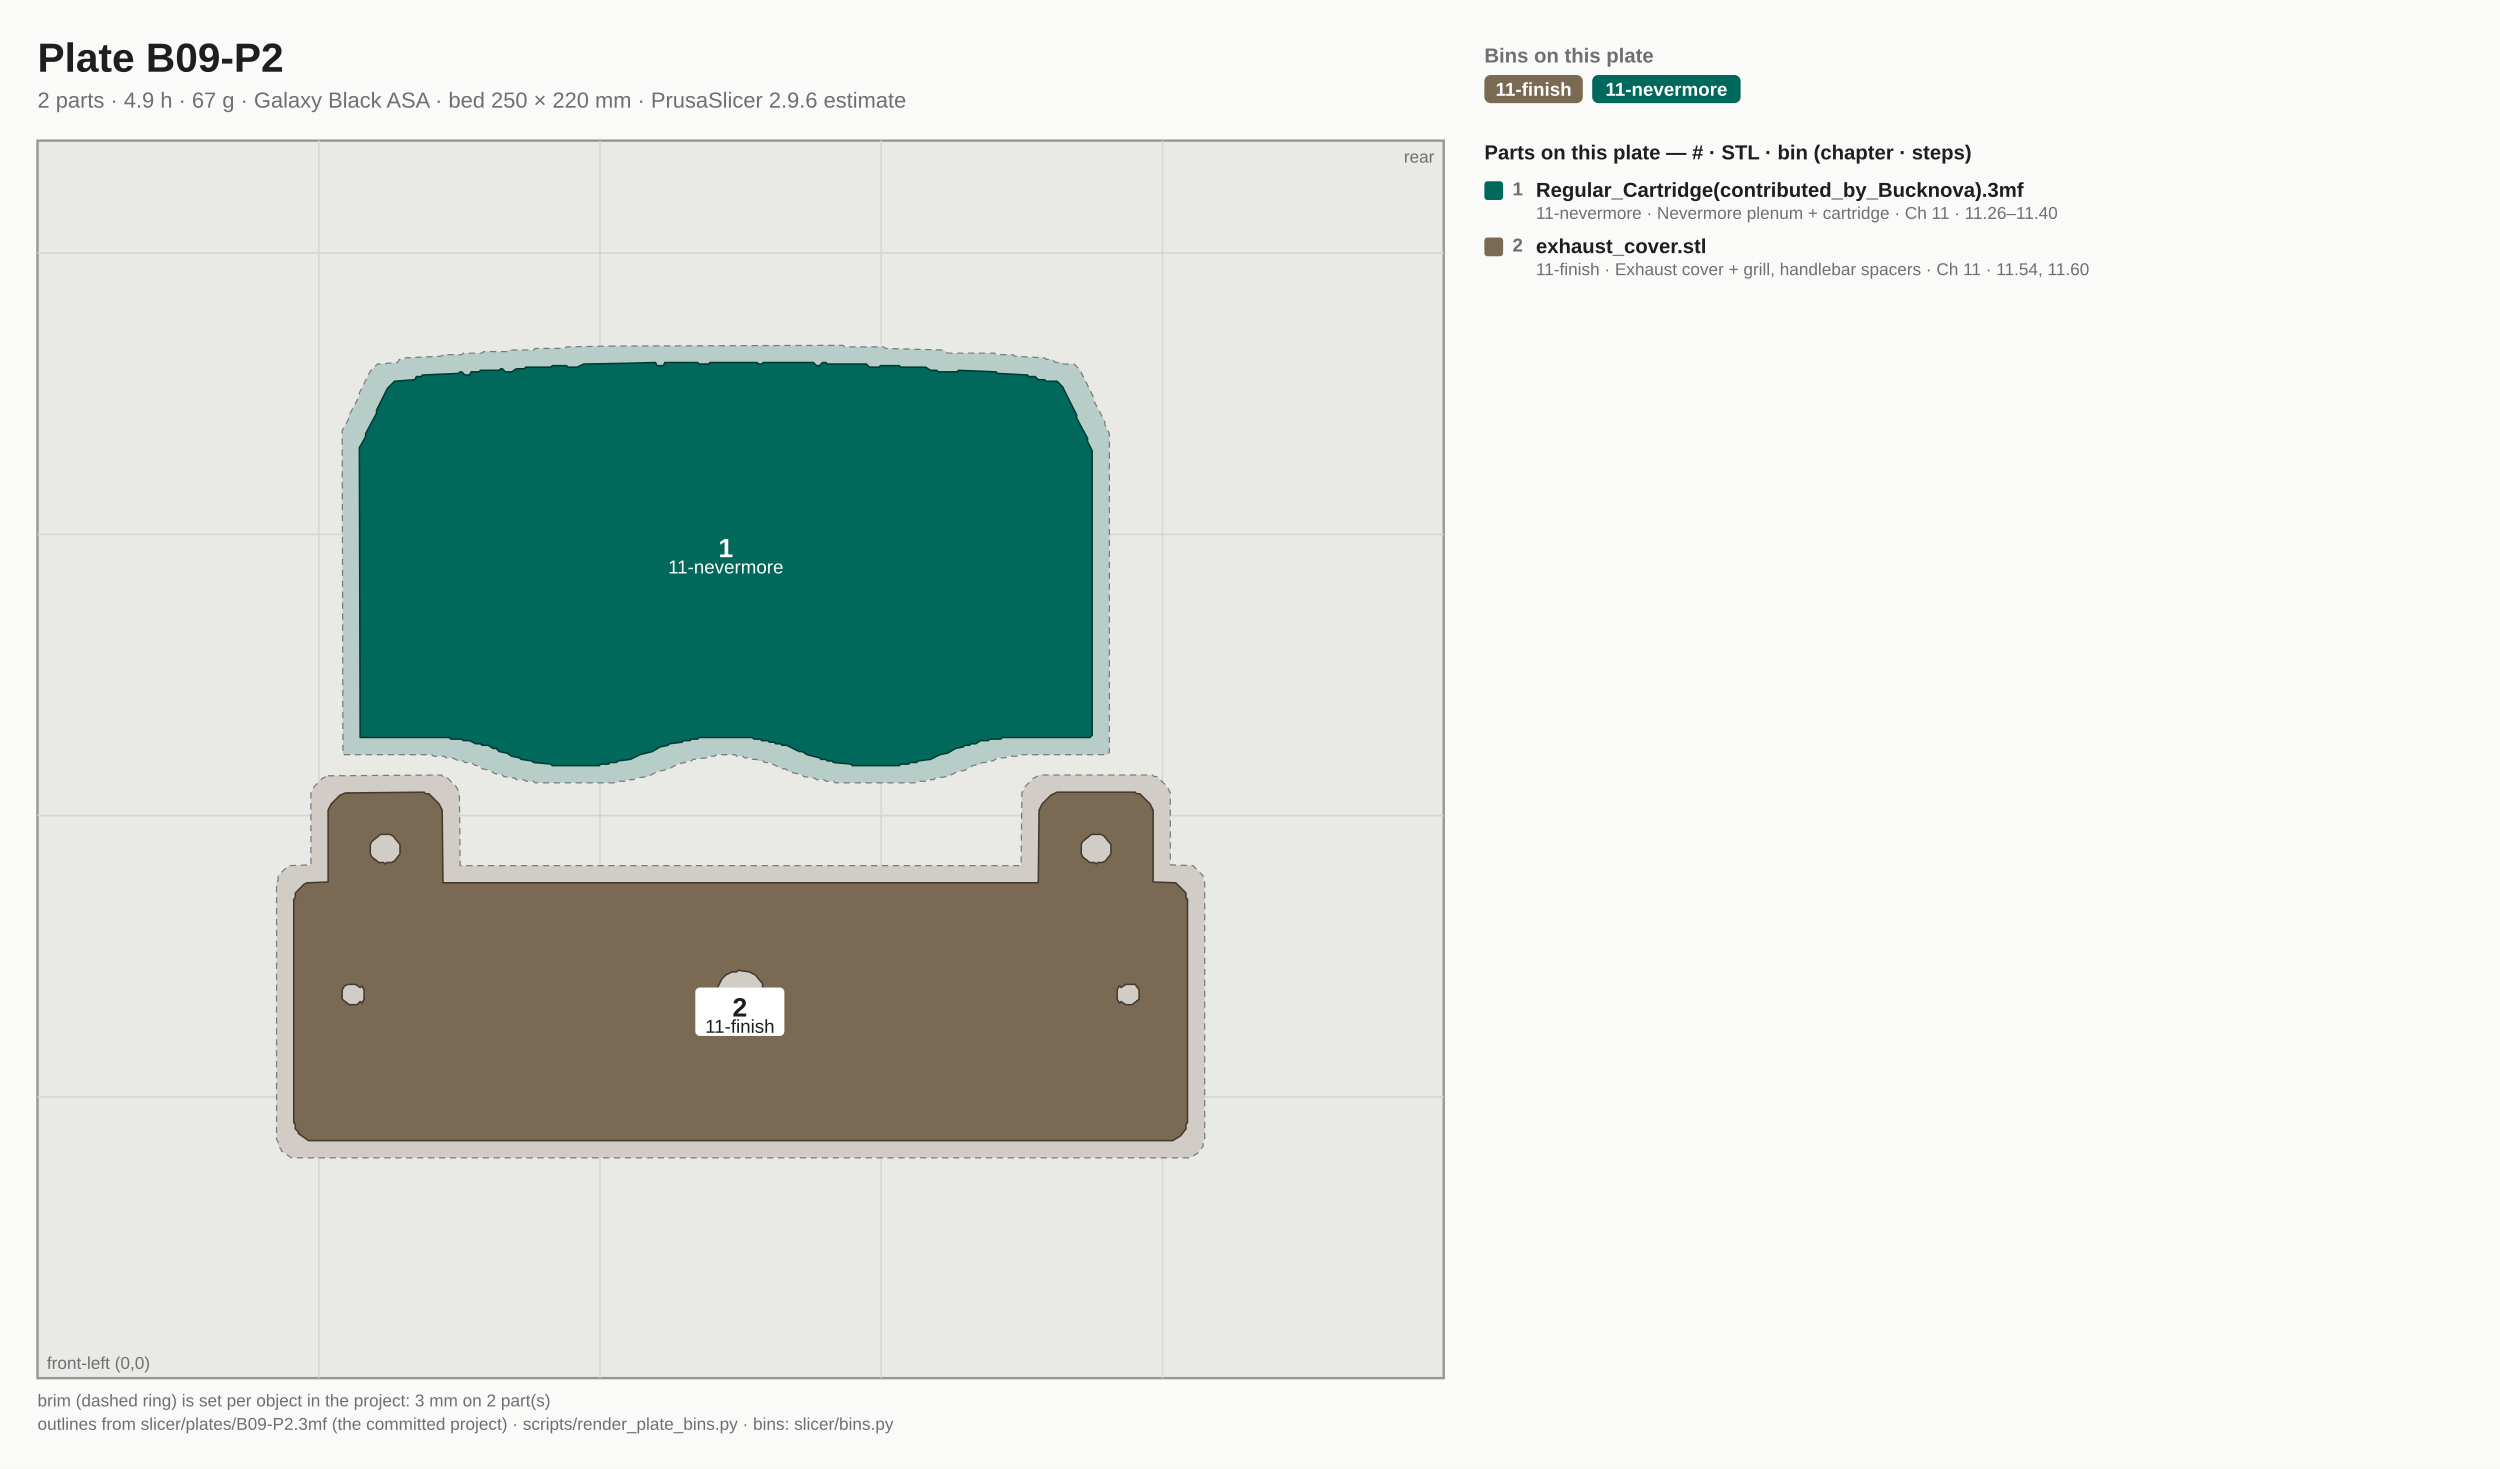
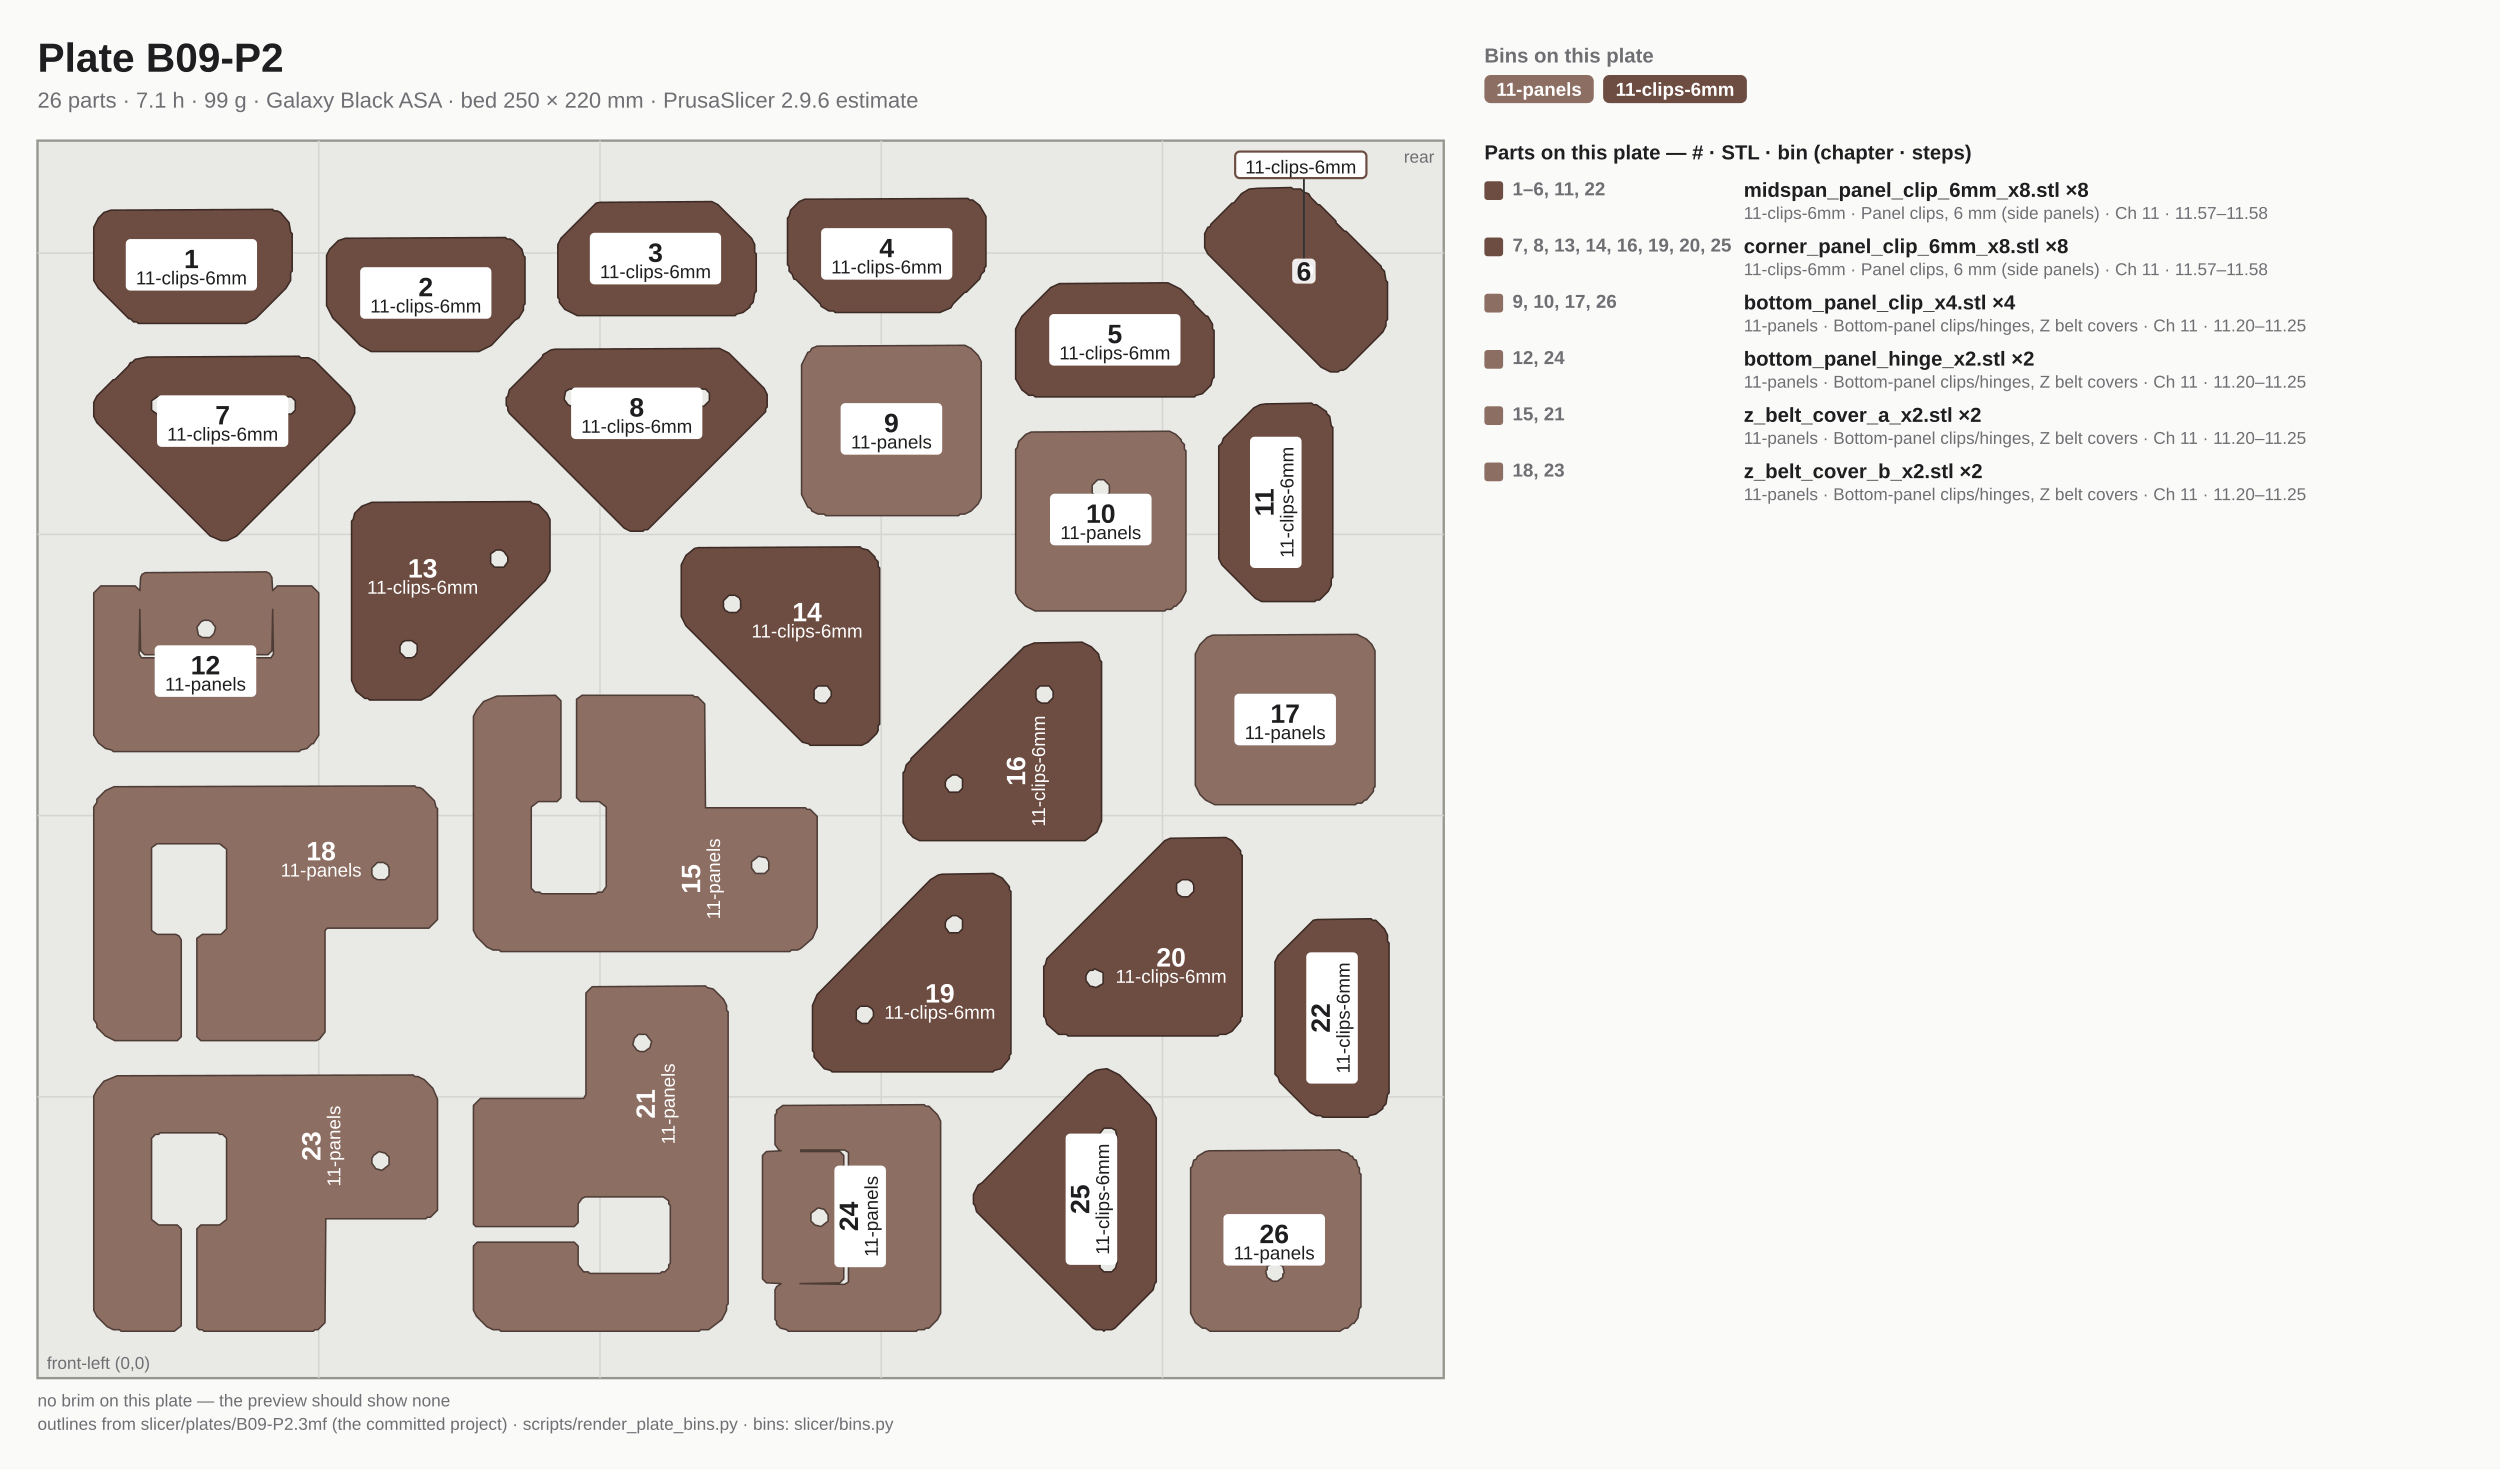
<svg xmlns="http://www.w3.org/2000/svg" width="1600" height="940" viewBox="0 0 1600 940" font-family="Arial, Helvetica, 'DejaVu Sans', sans-serif">
  <rect x="0" y="0" width="1600" height="940" fill="#fafaf9" />
  <text x="24.0" y="45.9" font-size="26" fill="#1e1e20" text-anchor="start" font-weight="bold">Plate B09-P2</text>
-   <text x="24.0" y="68.9" font-size="14" fill="#6e6e73" text-anchor="start">2 parts  ·  4.9 h  ·  67 g  ·  Galaxy Black ASA  ·  bed 250 × 220 mm  ·  PrusaSlicer 2.9.6 estimate</text>
+   <text x="24.0" y="68.9" font-size="14" fill="#6e6e73" text-anchor="start">26 parts  ·  7.1 h  ·  99 g  ·  Galaxy Black ASA  ·  bed 250 × 220 mm  ·  PrusaSlicer 2.9.6 estimate</text>
  <rect x="24.0" y="90.0" width="900.0" height="792.0" fill="#e9e9e6" stroke="#96968f" stroke-width="1.5" />
  <line x1="204.0" y1="90.0" x2="204.0" y2="882.0" stroke="#d5d5d1" stroke-width="1.0" />
  <line x1="384.0" y1="90.0" x2="384.0" y2="882.0" stroke="#d5d5d1" stroke-width="1.0" />
  <line x1="564.0" y1="90.0" x2="564.0" y2="882.0" stroke="#d5d5d1" stroke-width="1.0" />
  <line x1="744.0" y1="90.0" x2="744.0" y2="882.0" stroke="#d5d5d1" stroke-width="1.0" />
  <line x1="24.0" y1="702.0" x2="924.0" y2="702.0" stroke="#d5d5d1" stroke-width="1.0" />
  <line x1="24.0" y1="522.0" x2="924.0" y2="522.0" stroke="#d5d5d1" stroke-width="1.0" />
  <line x1="24.0" y1="342.0" x2="924.0" y2="342.0" stroke="#d5d5d1" stroke-width="1.0" />
  <line x1="24.0" y1="162.0" x2="924.0" y2="162.0" stroke="#d5d5d1" stroke-width="1.0" />
  <text x="30.0" y="876.1" font-size="11" fill="#6e6e73" text-anchor="start">front-left (0,0)</text>
  <text x="918.0" y="104.1" font-size="11" fill="#6e6e73" text-anchor="end">rear</text>
-   <path d="M390.0,221.5 539.5,221.0 540.5,222.0 565.5,222.0 566.5,223.0 603.5,224.0 606.5,226.0 636.5,226.0 637.5,227.0 648.5,227.0 649.5,228.0 668.5,229.0 669.5,230.0 673.5,230.0 675.5,232.0 679.5,232.0 680.5,233.0 687.5,233.0 691.0,236.5 700.0,254.5 700.0,256.5 707.0,269.5 707.0,271.5 710.0,277.5 710.0,481.5 708.5,483.0 652.5,483.0 651.5,484.0 644.5,484.0 643.5,485.0 638.5,485.0 635.5,487.0 632.5,487.0 631.5,488.0 628.5,488.0 627.5,489.0 622.5,490.0 617.5,493.0 612.5,494.0 606.5,497.0 598.5,498.0 597.5,499.0 593.5,499.0 592.5,500.0 587.5,500.0 586.5,501.0 534.5,501.0 533.5,500.0 528.5,500.0 527.5,499.0 522.5,499.0 521.5,498.0 514.5,497.0 513.5,496.0 505.5,494.0 502.5,492.0 500.5,492.0 492.5,488.0 489.5,488.0 488.5,487.0 485.5,487.0 484.5,486.0 481.5,486.0 480.5,485.0 476.5,485.0 475.5,484.0 471.5,484.0 470.5,483.0 458.5,483.0 457.5,484.0 453.5,484.0 452.5,485.0 443.5,486.0 442.5,487.0 439.5,487.0 438.5,488.0 433.5,489.0 428.5,492.0 420.5,494.0 414.5,497.0 406.5,498.0 405.5,499.0 401.5,499.0 400.5,500.0 395.5,500.0 394.5,501.0 342.5,501.0 341.5,500.0 336.5,500.0 335.5,499.0 330.5,499.0 329.5,498.0 322.5,497.0 321.5,496.0 316.5,495.0 313.5,493.0 308.5,492.0 306.5,490.0 304.5,490.0 301.5,488.0 297.5,488.0 296.5,487.0 293.5,487.0 289.5,485.0 285.5,485.0 284.5,484.0 277.5,484.0 276.5,483.0 219.5,483.0 219.0,275.5 223.0,268.5 223.0,266.5 230.0,253.5 230.0,251.5 237.0,237.5 241.5,233.0 254.5,232.0 255.5,230.0 258.5,230.0 259.5,229.0 282.5,228.0 283.5,227.0 295.5,227.0 296.5,226.0 308.5,226.0 309.5,225.0 324.5,225.0 325.5,224.0 341.5,224.0 342.5,223.0 361.5,223.0 362.5,222.0Z" fill-rule="evenodd" fill="#b6cdc8" stroke="#7a7a80" stroke-width="0.8" stroke-linejoin="round" stroke-dasharray="4 3" />
-   <path d="M210.0,496.5 282.5,496.0 283.5,497.0 285.5,497.0 292.0,503.5 294.0,507.5 294.5,554.0 653.5,554.0 654.0,507.5 656.0,503.5 661.5,498.0 665.5,496.0 737.5,496.0 738.5,497.0 740.5,497.0 747.0,503.5 749.0,507.5 749.0,553.5 763.5,554.0 770.0,560.5 770.0,563.5 771.0,564.5 771.0,729.5 770.0,730.5 770.0,733.5 766.5,738.0 761.5,741.0 186.5,741.0 180.0,736.5 180.0,735.5 178.0,733.5 178.0,730.5 177.0,729.5 177.0,564.5 178.0,563.5 178.0,560.5 183.5,555.0 185.5,554.0 199.0,553.5 199.0,507.5 201.0,503.5 206.5,498.0Z" fill-rule="evenodd" fill="#d1cdc6" stroke="#7a7a80" stroke-width="0.8" stroke-linejoin="round" stroke-dasharray="4 3" />
-   <path d="M401.0,232.5 419.5,232.0 420.5,234.0 424.5,234.0 425.5,232.0 446.5,232.0 447.5,233.0 453.5,233.0 454.5,232.0 484.5,232.0 485.5,233.0 487.5,233.0 488.5,232.0 520.5,232.0 522.5,234.0 524.5,234.0 526.5,232.0 528.5,232.0 529.5,233.0 554.5,233.0 556.5,235.0 562.5,235.0 563.5,234.0 575.5,234.0 576.5,235.0 592.5,235.0 595.5,237.0 599.5,237.0 600.5,238.0 612.5,238.0 613.5,237.0 637.5,238.0 638.5,239.0 657.5,240.0 658.5,241.0 662.5,241.0 664.5,243.0 668.5,243.0 669.5,244.0 676.5,244.0 680.0,247.5 689.0,265.5 689.0,267.5 696.0,280.5 696.0,282.5 699.0,288.5 699.0,470.5 697.5,472.0 641.5,472.0 640.5,473.0 633.5,473.0 632.5,474.0 627.5,474.0 624.5,476.0 621.5,476.0 620.5,477.0 617.5,477.0 616.5,478.0 611.5,479.0 606.5,482.0 601.5,483.0 595.5,486.0 587.5,487.0 586.5,488.0 582.5,488.0 581.5,489.0 576.5,489.0 575.5,490.0 545.5,490.0 544.5,489.0 533.5,488.0 532.5,487.0 529.5,487.0 528.5,486.0 525.5,486.0 524.5,485.0 516.5,483.0 513.5,481.0 511.5,481.0 503.5,477.0 500.5,477.0 499.5,476.0 496.5,476.0 495.5,475.0 492.5,475.0 491.5,474.0 487.5,474.0 486.5,473.0 482.5,473.0 481.5,472.0 447.5,472.0 446.5,473.0 442.5,473.0 441.5,474.0 437.5,474.0 436.5,475.0 428.5,476.0 427.5,477.0 422.5,478.0 417.5,481.0 409.5,483.0 403.5,486.0 395.5,487.0 394.5,488.0 390.5,488.0 389.5,489.0 384.5,489.0 383.5,490.0 353.5,490.0 352.5,489.0 341.5,488.0 340.5,487.0 333.5,486.0 332.5,485.0 327.5,484.0 324.5,482.0 319.5,481.0 317.5,479.0 315.5,479.0 312.5,477.0 308.5,477.0 307.5,476.0 304.5,476.0 300.5,474.0 296.5,474.0 295.5,473.0 288.5,473.0 287.5,472.0 230.5,472.0 230.0,286.5 234.0,279.5 234.0,277.5 241.0,264.5 241.0,262.5 248.0,248.5 252.5,244.0 265.5,243.0 266.5,241.0 269.5,241.0 270.5,240.0 293.5,239.0 294.5,238.0 295.5,238.0 297.5,240.0 300.5,240.0 301.5,238.0 306.5,238.0 307.5,237.0 319.5,237.0 320.5,236.0 321.5,236.0 323.5,238.0 327.5,238.0 330.5,236.0 335.5,236.0 336.5,235.0 352.5,235.0 353.5,234.0 362.5,234.0 363.5,235.0 369.5,235.0 373.5,233.0Z" fill-rule="evenodd" fill="#00695c" stroke="#003a33" stroke-width="1.0" stroke-linejoin="round" />
-   <path d="M221.0,507.5 271.5,507.0 272.5,508.0 274.5,508.0 281.0,514.5 283.0,518.5 283.5,565.0 664.5,565.0 665.0,518.5 667.0,514.5 672.5,509.0 676.5,507.0 726.5,507.0 727.5,508.0 729.5,508.0 736.0,514.5 738.0,518.5 738.0,564.5 752.5,565.0 759.0,571.5 759.0,574.5 760.0,575.5 760.0,718.5 759.0,719.5 759.0,722.5 755.5,727.0 750.5,730.0 197.5,730.0 191.0,725.5 191.0,724.5 189.0,722.5 189.0,719.5 188.0,718.5 188.0,575.5 189.0,574.5 189.0,571.5 194.5,566.0 196.5,565.0 210.0,564.5 210.0,518.5 212.0,514.5 217.5,509.0Z M243.5,534.0 238.0,538.5 237.0,540.5 237.0,546.5 238.0,548.5 242.5,552.0 245.5,552.0 246.5,553.0 247.5,552.0 250.5,552.0 252.5,551.0 256.0,546.5 256.0,540.5 251.5,535.0 249.5,534.0Z M698.5,534.0 693.0,538.5 692.0,540.5 692.0,546.5 693.0,548.5 697.5,552.0 700.5,552.0 701.5,553.0 702.5,552.0 705.5,552.0 707.5,551.0 711.0,546.5 711.0,540.5 706.5,535.0 704.5,534.0Z M472.5,621.0 471.5,622.0 468.5,622.0 464.5,624.0 462.0,626.5 459.0,632.5 459.0,639.5 460.0,640.5 461.0,644.5 465.5,649.0 469.5,650.0 470.5,651.0 477.5,651.0 478.5,650.0 482.5,649.0 487.0,644.5 488.0,640.5 489.0,639.5 489.0,632.5 488.0,631.5 488.0,629.5 483.5,624.0 479.5,622.0Z M222.5,630.0 220.5,631.0 219.0,633.5 219.0,639.5 223.5,643.0 228.5,643.0 230.5,641.0 231.5,642.0 233.0,639.5 233.0,633.5 232.0,631.5 231.5,631.0 230.5,632.0 227.5,630.0Z M720.5,630.0 717.5,632.0 716.5,631.0 716.0,631.5 715.0,633.5 715.0,639.5 716.5,642.0 717.5,641.0 720.5,643.0 724.5,643.0 729.0,639.5 729.0,633.5 726.5,630.0Z" fill-rule="evenodd" fill="#7a6a53" stroke="#433a2e" stroke-width="1.0" stroke-linejoin="round" />
-   <text x="464.5" y="356.6" font-size="17" fill="#ffffff" text-anchor="middle" font-weight="bold">1</text>
-   <text x="464.5" y="367.0" font-size="12" fill="#ffffff" text-anchor="middle">11-nevermore</text>
-   <rect x="445.0" y="632.0" width="57.0" height="31.0" rx="3.0" fill="#ffffff" />
-   <text x="473.5" y="650.6" font-size="17" fill="#1e1e20" text-anchor="middle" font-weight="bold">2</text>
-   <text x="473.5" y="661.0" font-size="12" fill="#1e1e20" text-anchor="middle">11-finish</text>
+   <path d="M318.0,445.5 355.5,445.0 359.0,448.5 359.0,510.5 356.5,513.0 344.5,513.0 340.0,516.5 340.0,568.5 342.5,571.0 345.5,571.0 346.5,572.0 381.5,572.0 382.5,571.0 385.5,571.0 388.0,567.5 388.0,516.5 383.5,513.0 371.5,513.0 369.0,510.5 369.0,447.5 372.5,445.0 443.5,445.0 444.5,446.0 446.5,446.0 451.0,450.5 451.5,517.0 515.5,517.0 516.5,518.0 518.5,518.0 523.0,522.5 523.0,593.5 520.0,600.5 512.5,607.0 510.5,608.0 506.5,608.0 505.5,609.0 320.5,609.0 319.5,608.0 315.5,608.0 311.5,606.0 305.0,599.5 303.0,595.5 303.0,458.5 305.0,454.5 309.5,449.0Z M485.5,548.0 481.0,551.5 481.0,555.5 483.5,559.0 489.5,559.0 492.0,556.5 492.0,551.5 490.5,549.0Z" fill-rule="evenodd" fill="#8d6e63" stroke="#4e3d36" stroke-width="1.0" stroke-linejoin="round" />
+   <path d="M379.0,631.5 451.5,631.0 452.5,632.0 456.5,633.0 463.0,639.5 465.0,643.5 465.0,646.5 466.0,647.5 466.0,834.5 465.0,835.5 465.0,838.5 462.0,844.5 453.5,851.0 448.5,851.0 447.5,852.0 320.5,852.0 319.5,851.0 315.5,851.0 311.5,849.0 305.0,842.5 303.0,838.5 303.0,797.5 305.5,795.0 367.5,795.0 370.0,797.5 370.0,809.5 373.5,814.0 376.5,814.0 377.5,815.0 422.5,815.0 423.5,814.0 425.5,814.0 428.0,811.5 428.0,809.5 429.0,808.5 429.0,771.5 428.0,770.5 428.0,768.5 424.5,766.0 374.5,766.0 372.5,767.0 370.0,770.5 370.0,782.5 367.5,785.0 304.5,785.0 303.0,783.5 303.0,707.5 307.5,703.0 373.5,703.0 375.0,700.5 375.0,635.5Z M408.5,662.0 406.0,664.5 405.0,668.5 407.5,672.0 409.5,673.0 412.5,673.0 416.0,670.5 417.0,666.5 413.5,662.0Z" fill-rule="evenodd" fill="#8d6e63" stroke="#4e3d36" stroke-width="1.0" stroke-linejoin="round" />
+   <path d="M73.0,503.5 265.5,503.0 266.5,504.0 268.5,504.0 270.5,505.0 278.0,512.5 279.0,516.5 280.0,517.5 280.0,588.5 274.5,594.0 209.5,594.0 208.0,595.5 208.0,660.5 204.5,665.0 202.5,666.0 128.5,666.0 126.0,663.5 126.0,600.5 129.5,598.0 141.5,598.0 145.0,594.5 145.0,543.5 140.5,540.0 100.5,540.0 97.0,542.5 97.0,595.5 100.5,598.0 112.5,598.0 114.5,599.0 116.0,601.5 116.0,663.5 113.5,666.0 73.5,666.0 67.5,663.0 62.0,657.5 62.0,655.5 60.0,652.5 60.0,516.5 62.0,513.5 62.0,511.5 67.5,506.0Z M241.5,552.0 238.0,555.5 238.0,559.5 239.0,561.5 241.5,563.0 246.5,563.0 249.0,560.5 249.0,555.5 248.0,553.5 245.5,552.0Z" fill-rule="evenodd" fill="#8d6e63" stroke="#4e3d36" stroke-width="1.0" stroke-linejoin="round" />
+   <path d="M75.0,688.5 264.5,688.0 265.5,689.0 267.5,689.0 271.5,691.0 277.0,696.5 280.0,703.5 280.0,774.5 275.5,779.0 273.5,779.0 272.5,780.0 208.5,780.0 208.0,846.5 203.5,851.0 201.5,851.0 200.5,852.0 130.5,852.0 129.5,851.0 127.5,851.0 126.0,849.5 126.0,786.5 128.5,784.0 140.5,784.0 145.0,780.5 145.0,728.5 142.5,726.0 140.5,726.0 139.5,725.0 102.5,725.0 101.5,726.0 99.5,726.0 97.0,728.5 97.0,780.5 101.5,784.0 113.5,784.0 116.0,786.5 116.0,848.5 111.5,852.0 77.5,852.0 76.5,851.0 72.5,851.0 68.5,849.0 62.0,842.5 60.0,838.5 60.0,701.5 62.0,697.5 66.5,692.0Z M242.5,737.0 239.0,739.5 238.0,741.5 238.0,744.5 240.5,748.0 244.5,749.0 249.0,745.5 249.0,740.5 246.5,738.0Z" fill-rule="evenodd" fill="#8d6e63" stroke="#4e3d36" stroke-width="1.0" stroke-linejoin="round" />
+   <path d="M501.0,707.5 591.5,707.0 592.5,708.0 594.5,708.0 600.0,713.5 602.0,717.5 602.0,840.5 600.0,844.5 594.5,850.0 592.5,850.0 591.5,851.0 587.5,851.0 586.5,852.0 504.5,852.0 503.5,851.0 499.5,850.0 497.0,847.5 497.0,845.5 496.0,844.5 496.0,825.5 497.0,823.5 500.0,821.5 490.5,821.0 488.0,818.5 488.0,739.5 490.5,737.0 500.0,736.5 498.5,736.0 496.0,732.5 496.0,713.5 497.0,712.5 497.0,710.5Z M512.5,736.0 512.5,737.0 537.5,737.0 540.0,739.5 540.0,818.5 537.5,821.0 512.0,821.5 540.5,822.0 543.0,820.5 543.0,737.5 540.5,736.0Z M523.5,773.0 519.0,776.5 519.0,781.5 521.5,784.0 525.5,785.0 530.0,781.5 530.0,777.5 527.5,774.0Z" fill-rule="evenodd" fill="#8d6e63" stroke="#4e3d36" stroke-width="1.0" stroke-linejoin="round" />
+   <path d="M93.0,366.5 170.5,366.0 172.5,367.0 174.0,369.5 174.5,378.0 177.5,375.0 199.5,375.0 204.0,379.5 204.0,470.5 200.5,476.0 199.5,476.0 196.5,479.0 192.5,480.0 191.5,481.0 72.5,481.0 71.5,480.0 67.5,479.0 63.0,475.5 60.0,470.5 60.0,379.5 64.5,375.0 86.5,375.0 89.5,378.0 90.0,369.5 91.0,367.5Z M89.5,390.0 89.0,418.5 90.5,421.0 173.5,421.0 175.0,418.5 174.5,390.0 174.0,416.5 171.5,419.0 92.5,419.0 90.0,416.5Z M130.5,397.0 128.5,398.0 126.0,401.5 127.0,406.5 129.5,408.0 134.5,408.0 137.0,405.5 138.0,401.5 135.5,398.0 133.5,397.0Z" fill-rule="evenodd" fill="#8d6e63" stroke="#4e3d36" stroke-width="1.0" stroke-linejoin="round" />
+   <path d="M774.0,736.5 857.5,736.0 858.5,737.0 862.5,738.0 864.5,740.0 865.5,740.0 866.5,742.0 868.0,742.5 869.0,746.5 870.0,747.5 870.0,750.5 871.0,751.5 871.0,836.5 870.0,837.5 869.0,843.5 866.5,847.0 865.5,847.0 862.5,850.0 860.5,850.0 857.5,852.0 774.5,852.0 771.5,850.0 769.5,850.0 765.0,846.5 762.0,840.5 762.0,747.5 763.0,746.5 764.0,742.5 765.5,742.0 766.5,740.0 771.5,737.0Z M813.5,809.0 811.0,810.5 811.0,812.5 810.0,813.5 811.0,817.5 814.5,820.0 817.5,820.0 821.0,817.5 821.0,815.5 822.0,814.5 821.0,810.5 818.5,809.0Z" fill-rule="evenodd" fill="#8d6e63" stroke="#4e3d36" stroke-width="1.0" stroke-linejoin="round" />
+   <path d="M523.0,221.5 617.5,221.0 621.5,223.0 626.0,227.5 628.0,231.5 628.0,318.5 626.0,322.5 621.5,327.0 617.5,329.0 614.5,329.0 613.5,330.0 528.5,330.0 527.5,329.0 523.5,329.0 519.5,327.0 519.0,325.5 517.0,324.5 513.0,316.5 513.0,233.5 517.0,225.5 518.5,225.0 519.5,223.0Z M590.5,269.0 589.5,270.0 587.5,270.0 586.0,271.5 585.0,273.5 585.0,276.5 587.5,280.0 589.5,281.0 592.5,281.0 596.0,278.5 597.0,276.5 597.0,273.5 594.5,270.0Z" fill-rule="evenodd" fill="#8d6e63" stroke="#4e3d36" stroke-width="1.0" stroke-linejoin="round" />
+   <path d="M660.0,276.5 748.5,276.0 752.5,278.0 756.0,281.5 756.0,282.5 758.0,284.5 758.0,287.5 759.0,288.5 759.0,378.5 756.0,384.5 752.5,388.0 751.5,388.0 749.5,390.0 746.5,390.0 745.5,391.0 662.5,391.0 656.5,388.0 652.0,383.5 650.0,379.5 650.0,287.5 651.0,286.5 652.0,282.5 656.5,278.0Z M702.5,307.0 699.0,310.5 699.0,315.5 701.5,318.0 707.5,318.0 710.0,315.5 710.0,310.5 706.5,307.0Z" fill-rule="evenodd" fill="#8d6e63" stroke="#4e3d36" stroke-width="1.0" stroke-linejoin="round" />
+   <path d="M776.0,406.5 868.5,406.0 874.5,409.0 878.0,412.5 880.0,416.5 880.0,503.5 879.0,504.5 879.0,506.5 874.5,512.0 873.5,512.0 871.5,514.0 868.5,514.0 867.5,515.0 777.5,515.0 771.5,512.0 768.0,508.5 765.0,502.5 765.0,418.5 768.0,412.5 772.5,408.0Z M840.5,455.0 838.0,457.5 837.0,461.5 840.5,466.0 845.5,466.0 848.0,463.5 849.0,459.5 845.5,455.0Z" fill-rule="evenodd" fill="#8d6e63" stroke="#4e3d36" stroke-width="1.0" stroke-linejoin="round" />
+   <path d="M447.0,350.5 550.5,350.0 551.5,351.0 555.5,352.0 560.0,356.5 560.0,357.5 562.0,359.5 562.0,362.5 563.0,363.5 563.0,463.5 562.0,464.5 562.0,467.5 561.0,469.5 555.5,475.0 551.5,477.0 518.5,477.0 517.5,476.0 513.5,475.0 439.0,400.5 436.0,394.5 436.0,361.5 439.0,355.5 444.5,351.0Z M466.5,381.0 463.0,384.5 463.0,388.5 464.0,390.5 466.5,392.0 471.5,392.0 474.0,389.5 474.0,384.5 473.0,382.5 470.5,381.0Z M523.5,439.0 521.0,441.5 521.0,447.5 524.5,450.0 528.5,450.0 532.0,445.5 532.0,442.5 529.5,439.0Z" fill-rule="evenodd" fill="#6d4c41" stroke="#3c2a24" stroke-width="1.0" stroke-linejoin="round" />
+   <path d="M603.0,559.5 635.5,559.0 641.5,562.0 646.0,567.5 646.0,569.5 647.0,570.5 647.0,674.5 646.0,675.5 646.0,677.5 640.5,684.0 636.5,685.0 635.5,686.0 532.5,686.0 531.5,685.0 527.5,684.0 521.0,676.5 521.0,673.5 520.0,672.5 520.0,643.5 523.0,636.5 595.5,563.0 600.5,560.0Z M609.5,586.0 606.0,588.5 605.0,590.5 605.0,593.5 607.5,597.0 613.5,597.0 616.0,594.5 616.0,588.5 612.5,586.0Z M550.5,644.0 548.0,646.5 548.0,652.5 551.5,655.0 555.5,655.0 559.0,650.5 559.0,647.5 558.0,645.5 555.5,644.0Z" fill-rule="evenodd" fill="#6d4c41" stroke="#3c2a24" stroke-width="1.0" stroke-linejoin="round" />
+   <path d="M662.0,411.5 692.5,411.0 698.5,414.0 703.0,418.5 704.0,422.5 705.0,423.5 705.0,525.5 702.0,532.5 694.5,538.0 588.5,538.0 584.5,536.0 581.0,532.5 578.0,526.5 578.0,494.5 579.0,493.5 580.0,489.5 583.0,486.5 583.0,485.5 655.5,414.0Z M665.5,439.0 663.0,441.5 663.0,446.5 664.0,448.5 666.5,450.0 670.5,450.0 674.0,446.5 674.0,442.5 671.5,439.0Z M609.5,496.0 606.0,498.5 605.0,500.5 605.0,503.5 607.5,507.0 613.5,507.0 616.0,504.5 616.0,498.5 612.5,496.0Z" fill-rule="evenodd" fill="#6d4c41" stroke="#3c2a24" stroke-width="1.0" stroke-linejoin="round" />
+   <path d="M238.0,321.5 339.5,321.0 340.5,322.0 344.5,323.0 350.0,328.5 352.0,332.5 352.0,365.5 349.0,371.5 275.5,445.0 269.5,448.0 236.5,448.0 235.5,447.0 233.5,447.0 228.0,442.5 225.0,435.5 225.0,333.5 226.0,332.5 227.0,328.5 231.5,324.0Z M317.5,352.0 314.0,354.5 314.0,360.5 316.5,363.0 322.5,363.0 325.0,359.5 325.0,356.5 322.5,353.0 320.5,352.0Z M259.5,410.0 257.5,411.0 256.0,413.5 256.0,417.5 259.5,421.0 263.5,421.0 265.5,420.0 267.0,417.5 267.0,412.5 263.5,410.0Z" fill-rule="evenodd" fill="#6d4c41" stroke="#3c2a24" stroke-width="1.0" stroke-linejoin="round" />
+   <path d="M749.0,536.5 784.5,536.0 788.5,538.0 794.0,544.5 794.0,546.5 795.0,547.5 795.0,650.5 794.0,651.5 794.0,653.5 788.5,660.0 784.5,662.0 780.5,662.0 779.5,663.0 683.5,663.0 682.5,662.0 677.5,662.0 670.0,655.5 669.0,651.5 668.0,650.5 668.0,618.5 669.0,617.5 670.0,613.5 745.5,538.0Z M756.5,563.0 753.0,565.5 753.0,570.5 754.0,572.5 756.5,574.0 760.5,574.0 764.0,570.5 764.0,566.5 763.0,564.5 760.5,563.0Z M700.5,620.0 699.5,621.0 697.5,621.0 696.0,622.5 695.0,624.5 695.0,627.5 697.5,631.0 701.5,632.0 706.0,629.5 706.0,622.5Z" fill-rule="evenodd" fill="#6d4c41" stroke="#3c2a24" stroke-width="1.0" stroke-linejoin="round" />
+   <path d="M355.0,223.5 460.5,223.0 466.5,226.0 489.0,248.5 491.0,252.5 491.0,260.5 490.0,261.5 490.0,263.5 414.5,339.0 412.5,339.0 411.5,340.0 403.5,340.0 399.5,338.0 326.0,264.5 325.0,262.5 325.0,260.5 324.0,259.5 324.0,254.5 325.0,253.5 326.0,249.5 347.0,228.5 347.5,227.0 352.5,224.0Z M364.5,249.0 362.0,250.5 361.0,255.5 363.5,259.0 365.5,260.0 368.5,260.0 372.0,257.5 373.0,253.5 369.5,249.0Z M445.5,249.0 443.0,251.5 443.0,256.5 447.5,260.0 450.5,260.0 454.0,256.5 454.0,251.5 451.5,249.0Z" fill-rule="evenodd" fill="#6d4c41" stroke="#3c2a24" stroke-width="1.0" stroke-linejoin="round" />
+   <path d="M704.0,684.5 708.5,684.0 716.5,688.0 736.0,707.5 740.0,715.5 740.0,820.5 739.0,821.5 738.0,825.5 713.5,850.0 711.5,851.0 707.5,851.0 706.5,852.0 705.5,851.0 701.5,851.0 699.5,850.0 625.0,775.5 624.0,771.5 623.0,770.5 623.0,764.5 626.0,758.5 628.5,757.0 696.5,688.0 701.5,685.0Z M706.5,722.0 703.0,726.5 704.0,730.5 707.5,733.0 710.5,733.0 712.5,732.0 715.0,728.5 714.0,723.5 711.5,722.0Z M706.5,803.0 704.0,805.5 704.0,807.5 703.0,808.5 704.0,809.5 704.0,811.5 706.5,814.0 711.5,814.0 714.0,811.5 715.0,807.5 711.5,803.0Z" fill-rule="evenodd" fill="#6d4c41" stroke="#3c2a24" stroke-width="1.0" stroke-linejoin="round" />
+   <path d="M94.0,228.5 191.5,228.0 192.5,229.0 197.5,229.0 201.5,231.0 224.0,253.5 227.0,260.5 227.0,264.5 224.0,270.5 151.5,343.0 145.5,346.0 141.5,346.0 134.5,343.0 62.0,270.5 60.0,266.5 60.0,257.5 62.0,253.5 72.5,243.0 73.5,243.0 82.0,234.5 83.5,232.0 84.5,232.0 86.5,230.0Z M100.5,254.0 97.0,256.5 97.0,262.5 100.5,265.0 104.5,265.0 106.5,264.0 108.0,261.5 108.0,257.5 107.0,255.5 104.5,254.0Z M181.5,254.0 178.0,257.5 178.0,260.5 181.5,265.0 186.5,265.0 189.0,262.5 189.0,256.5 186.5,254.0Z" fill-rule="evenodd" fill="#6d4c41" stroke="#3c2a24" stroke-width="1.0" stroke-linejoin="round" />
+   <path d="M843.0,588.5 877.5,588.0 878.5,589.0 880.5,589.0 886.0,594.5 888.0,598.5 888.0,602.5 889.0,603.5 889.0,699.5 888.0,700.5 887.0,706.5 885.0,708.5 885.0,709.5 880.5,713.0 876.5,714.0 875.5,715.0 846.5,715.0 845.5,714.0 842.5,714.0 838.5,712.0 819.0,692.5 818.0,689.5 816.0,687.5 816.0,615.5 818.0,611.5 840.5,589.0Z M849.5,646.0 847.0,647.5 846.0,649.5 846.0,652.5 848.5,656.0 850.5,657.0 853.5,657.0 857.0,654.5 858.0,652.5 858.0,649.5 857.0,647.5 854.5,646.0Z" fill-rule="evenodd" fill="#6d4c41" stroke="#3c2a24" stroke-width="1.0" stroke-linejoin="round" />
+   <path d="M810.0,258.5 839.5,258.0 840.5,259.0 842.5,259.0 849.0,263.5 849.0,264.5 851.0,266.5 852.0,272.5 853.0,273.5 853.0,369.5 852.0,370.5 852.0,374.5 850.0,378.5 844.5,384.0 842.5,384.0 841.5,385.0 807.5,385.0 803.5,383.0 782.0,361.5 780.0,357.5 780.0,285.5 782.0,283.5 783.0,280.5 802.5,261.0 806.5,259.0Z M814.5,316.0 811.0,318.5 810.0,320.5 810.0,323.5 811.0,325.5 813.5,327.0 818.5,327.0 821.0,325.5 822.0,323.5 822.0,320.5 819.5,317.0 817.5,316.0Z" fill-rule="evenodd" fill="#6d4c41" stroke="#3c2a24" stroke-width="1.0" stroke-linejoin="round" />
+   <path d="M678.0,181.5 747.5,181.0 755.5,185.0 764.0,193.5 764.0,194.5 771.5,202.0 773.0,202.5 776.0,207.5 776.0,210.5 777.0,211.5 777.0,241.5 776.0,242.5 775.0,246.5 769.5,252.0 765.5,253.0 764.5,254.0 662.5,254.0 661.5,253.0 658.5,253.0 654.0,249.5 650.0,242.5 650.0,210.5 654.0,202.5 672.5,184.0Z M711.5,212.0 709.5,213.0 708.0,215.5 708.0,219.5 709.0,221.5 711.5,223.0 715.5,223.0 717.5,222.0 719.0,219.5 719.0,215.5 718.0,213.5 715.5,212.0Z" fill-rule="evenodd" fill="#6d4c41" stroke="#3c2a24" stroke-width="1.0" stroke-linejoin="round" />
+   <path d="M221.0,152.5 323.5,152.0 324.5,153.0 326.5,153.0 328.5,154.0 334.0,159.5 335.0,163.5 336.0,164.5 336.0,194.5 335.0,195.5 335.0,198.5 332.0,203.5 329.5,205.0 314.5,221.0 306.5,225.0 237.5,225.0 230.5,221.0 213.0,203.5 209.0,195.5 209.0,163.5 211.0,159.5 216.5,154.0Z M270.5,183.0 268.5,184.0 267.0,186.5 267.0,190.5 268.0,192.5 270.5,194.0 274.5,194.0 276.5,193.0 278.0,190.5 278.0,186.5 277.0,184.5 274.5,183.0Z" fill-rule="evenodd" fill="#6d4c41" stroke="#3c2a24" stroke-width="1.0" stroke-linejoin="round" />
+   <path d="M805.0,120.5 826.5,120.0 827.5,121.0 832.5,121.0 834.5,123.0 837.5,124.0 839.0,126.5 843.5,131.0 844.5,131.0 855.0,141.5 855.0,142.5 860.5,148.0 861.5,148.0 884.0,170.5 884.0,171.5 886.0,173.5 887.0,179.5 888.0,180.5 888.0,204.5 887.0,205.5 887.0,208.5 885.0,212.5 861.5,236.0 859.5,237.0 857.5,237.0 856.5,238.0 851.5,238.0 845.5,235.0 773.0,162.5 771.0,158.5 771.0,149.5 773.0,145.5 774.5,145.0 775.0,143.5 788.5,130.0 789.5,130.0 794.5,124.0 799.5,121.0Z M832.5,168.0 830.0,169.5 830.0,171.5 829.0,172.5 830.0,176.5 833.5,179.0 836.5,179.0 840.0,176.5 841.0,174.5 841.0,171.5 840.0,169.5 837.5,168.0Z" fill-rule="evenodd" fill="#6d4c41" stroke="#3c2a24" stroke-width="1.0" stroke-linejoin="round" />
+   <path d="M515.0,127.5 619.5,127.0 620.5,128.0 622.5,128.0 627.0,131.5 631.0,138.5 631.0,170.5 630.0,171.5 630.0,173.5 628.0,175.5 627.0,178.5 618.5,187.0 617.5,187.0 610.0,194.5 608.5,197.0 601.5,200.0 534.5,200.0 533.5,199.0 530.5,199.0 525.5,196.0 525.0,194.5 509.5,179.0 508.0,178.5 507.0,175.5 505.0,173.5 505.0,170.5 504.0,169.5 504.0,139.5 505.0,138.5 506.0,134.5 511.5,129.0Z M565.5,158.0 563.5,159.0 562.0,161.5 562.0,165.5 563.0,167.5 565.5,169.0 569.5,169.0 571.5,168.0 573.0,165.5 573.0,161.5 572.0,159.5 569.5,158.0Z" fill-rule="evenodd" fill="#6d4c41" stroke="#3c2a24" stroke-width="1.0" stroke-linejoin="round" />
+   <path d="M71.0,134.5 174.5,134.0 175.5,135.0 177.5,135.0 179.5,136.0 185.0,142.5 186.0,148.5 187.0,149.5 187.0,173.5 186.0,174.5 186.0,179.5 183.0,184.5 163.5,204.0 157.5,207.0 88.5,207.0 87.5,206.0 85.5,206.0 83.5,204.0 82.5,204.0 63.0,184.5 60.0,179.5 60.0,145.5 63.0,139.5 66.5,136.0Z M120.5,165.0 118.0,167.5 117.0,171.5 120.5,176.0 125.5,176.0 128.0,173.5 129.0,169.5 125.5,165.0Z" fill-rule="evenodd" fill="#6d4c41" stroke="#3c2a24" stroke-width="1.0" stroke-linejoin="round" />
+   <path d="M384.0,129.5 455.5,129.0 459.5,131.0 481.0,152.5 483.0,156.5 483.0,161.5 484.0,162.5 484.0,186.5 483.0,187.5 482.0,193.5 480.0,195.5 480.0,196.5 475.5,200.0 471.5,201.0 470.5,202.0 369.5,202.0 361.5,198.0 358.0,193.5 358.0,191.5 357.0,190.5 357.0,156.5 359.0,152.5 381.5,130.0Z M417.5,160.0 415.0,161.5 414.0,163.5 414.0,166.5 416.5,170.0 418.5,171.0 421.5,171.0 425.0,168.5 426.0,166.5 426.0,163.5 425.0,161.5 422.5,160.0Z" fill-rule="evenodd" fill="#6d4c41" stroke="#3c2a24" stroke-width="1.0" stroke-linejoin="round" />
+   <text x="442.0" y="568.6" font-size="17" fill="#ffffff" text-anchor="middle" font-weight="bold" transform="rotate(-90 442.0 562.5)">15</text>
+   <text x="456.5" y="566.8" font-size="12" fill="#ffffff" text-anchor="middle" transform="rotate(-90 456.5 562.5)">11-panels</text>
+   <text x="199.0" y="739.6" font-size="17" fill="#ffffff" text-anchor="middle" font-weight="bold" transform="rotate(-90 199.0 733.5)">23</text>
+   <text x="213.5" y="737.8" font-size="12" fill="#ffffff" text-anchor="middle" transform="rotate(-90 213.5 733.5)">11-panels</text>
+   <text x="413.0" y="712.6" font-size="17" fill="#ffffff" text-anchor="middle" font-weight="bold" transform="rotate(-90 413.0 706.5)">21</text>
+   <text x="427.5" y="710.8" font-size="12" fill="#ffffff" text-anchor="middle" transform="rotate(-90 427.5 706.5)">11-panels</text>
+   <text x="205.5" y="550.6" font-size="17" fill="#ffffff" text-anchor="middle" font-weight="bold">18</text>
+   <text x="205.5" y="561.0" font-size="12" fill="#ffffff" text-anchor="middle">11-panels</text>
+   <rect x="99.0" y="413.0" width="65.0" height="33.0" rx="3.0" fill="#ffffff" />
+   <text x="131.5" y="431.6" font-size="17" fill="#1e1e20" text-anchor="middle" font-weight="bold">12</text>
+   <text x="131.5" y="442.0" font-size="12" fill="#1e1e20" text-anchor="middle">11-panels</text>
+   <rect x="534.0" y="746.0" width="33.0" height="65.0" rx="3.0" fill="#ffffff" />
+   <text x="543.0" y="784.6" font-size="17" fill="#1e1e20" text-anchor="middle" font-weight="bold" transform="rotate(-90 543.0 778.5)">24</text>
+   <text x="557.5" y="782.8" font-size="12" fill="#1e1e20" text-anchor="middle" transform="rotate(-90 557.5 778.5)">11-panels</text>
+   <text x="516.5" y="397.6" font-size="17" fill="#ffffff" text-anchor="middle" font-weight="bold">14</text>
+   <text x="516.5" y="408.0" font-size="12" fill="#ffffff" text-anchor="middle">11-clips-6mm</text>
+   <text x="270.5" y="369.6" font-size="17" fill="#ffffff" text-anchor="middle" font-weight="bold">13</text>
+   <text x="270.5" y="380.0" font-size="12" fill="#ffffff" text-anchor="middle">11-clips-6mm</text>
+   <text x="749.5" y="618.6" font-size="17" fill="#ffffff" text-anchor="middle" font-weight="bold">20</text>
+   <text x="749.5" y="629.0" font-size="12" fill="#ffffff" text-anchor="middle">11-clips-6mm</text>
+   <rect x="100.5" y="253.0" width="84.0" height="33.0" rx="3.0" fill="#ffffff" />
+   <text x="142.5" y="271.6" font-size="17" fill="#1e1e20" text-anchor="middle" font-weight="bold">7</text>
+   <text x="142.5" y="282.0" font-size="12" fill="#1e1e20" text-anchor="middle">11-clips-6mm</text>
+   <text x="601.5" y="641.6" font-size="17" fill="#ffffff" text-anchor="middle" font-weight="bold">19</text>
+   <text x="601.5" y="652.0" font-size="12" fill="#ffffff" text-anchor="middle">11-clips-6mm</text>
+   <text x="650.0" y="499.6" font-size="17" fill="#ffffff" text-anchor="middle" font-weight="bold" transform="rotate(-90 650.0 493.5)">16</text>
+   <text x="664.5" y="497.8" font-size="12" fill="#ffffff" text-anchor="middle" transform="rotate(-90 664.5 493.5)">11-clips-6mm</text>
+   <rect x="365.5" y="248.0" width="84.0" height="33.0" rx="3.0" fill="#ffffff" />
+   <text x="407.5" y="266.6" font-size="17" fill="#1e1e20" text-anchor="middle" font-weight="bold">8</text>
+   <text x="407.5" y="277.0" font-size="12" fill="#1e1e20" text-anchor="middle">11-clips-6mm</text>
+   <rect x="682.0" y="725.5" width="33.0" height="84.0" rx="3.0" fill="#ffffff" />
+   <text x="691.0" y="773.6" font-size="17" fill="#1e1e20" text-anchor="middle" font-weight="bold" transform="rotate(-90 691.0 767.5)">25</text>
+   <text x="705.5" y="771.8" font-size="12" fill="#1e1e20" text-anchor="middle" transform="rotate(-90 705.5 767.5)">11-clips-6mm</text>
+   <rect x="783.0" y="777.0" width="65.0" height="33.0" rx="3.0" fill="#ffffff" />
+   <text x="815.5" y="795.6" font-size="17" fill="#1e1e20" text-anchor="middle" font-weight="bold">26</text>
+   <text x="815.5" y="806.0" font-size="12" fill="#1e1e20" text-anchor="middle">11-panels</text>
+   <rect x="672.0" y="316.0" width="65.0" height="33.0" rx="3.0" fill="#ffffff" />
+   <text x="704.5" y="334.6" font-size="17" fill="#1e1e20" text-anchor="middle" font-weight="bold">10</text>
+   <text x="704.5" y="345.0" font-size="12" fill="#1e1e20" text-anchor="middle">11-panels</text>
+   <rect x="790.0" y="444.0" width="65.0" height="33.0" rx="3.0" fill="#ffffff" />
+   <text x="822.5" y="462.6" font-size="17" fill="#1e1e20" text-anchor="middle" font-weight="bold">17</text>
+   <text x="822.5" y="473.0" font-size="12" fill="#1e1e20" text-anchor="middle">11-panels</text>
+   <rect x="538.0" y="258.0" width="65.0" height="33.0" rx="3.0" fill="#ffffff" />
+   <text x="570.5" y="276.6" font-size="17" fill="#1e1e20" text-anchor="middle" font-weight="bold">9</text>
+   <text x="570.5" y="287.0" font-size="12" fill="#1e1e20" text-anchor="middle">11-panels</text>
+   <rect x="671.5" y="201.0" width="84.0" height="33.0" rx="3.0" fill="#ffffff" />
+   <text x="713.5" y="219.6" font-size="17" fill="#1e1e20" text-anchor="middle" font-weight="bold">5</text>
+   <text x="713.5" y="230.0" font-size="12" fill="#1e1e20" text-anchor="middle">11-clips-6mm</text>
+   <rect x="836.0" y="609.5" width="33.0" height="84.0" rx="3.0" fill="#ffffff" />
+   <text x="845.0" y="657.6" font-size="17" fill="#1e1e20" text-anchor="middle" font-weight="bold" transform="rotate(-90 845.0 651.5)">22</text>
+   <text x="859.5" y="655.8" font-size="12" fill="#1e1e20" text-anchor="middle" transform="rotate(-90 859.5 651.5)">11-clips-6mm</text>
+   <rect x="800.0" y="279.5" width="33.0" height="84.0" rx="3.0" fill="#ffffff" />
+   <text x="809.0" y="327.6" font-size="17" fill="#1e1e20" text-anchor="middle" font-weight="bold" transform="rotate(-90 809.0 321.5)">11</text>
+   <text x="823.5" y="325.8" font-size="12" fill="#1e1e20" text-anchor="middle" transform="rotate(-90 823.5 321.5)">11-clips-6mm</text>
+   <rect x="230.5" y="171.0" width="84.0" height="33.0" rx="3.0" fill="#ffffff" />
+   <text x="272.5" y="189.6" font-size="17" fill="#1e1e20" text-anchor="middle" font-weight="bold">2</text>
+   <text x="272.5" y="200.0" font-size="12" fill="#1e1e20" text-anchor="middle">11-clips-6mm</text>
+   <rect x="525.5" y="146.0" width="84.0" height="33.0" rx="3.0" fill="#ffffff" />
+   <text x="567.5" y="164.6" font-size="17" fill="#1e1e20" text-anchor="middle" font-weight="bold">4</text>
+   <text x="567.5" y="175.0" font-size="12" fill="#1e1e20" text-anchor="middle">11-clips-6mm</text>
+   <rect x="80.5" y="153.0" width="84.0" height="33.0" rx="3.0" fill="#ffffff" />
+   <text x="122.5" y="171.6" font-size="17" fill="#1e1e20" text-anchor="middle" font-weight="bold">1</text>
+   <text x="122.5" y="182.0" font-size="12" fill="#1e1e20" text-anchor="middle">11-clips-6mm</text>
+   <rect x="377.5" y="149.0" width="84.0" height="33.0" rx="3.0" fill="#ffffff" />
+   <text x="419.5" y="167.6" font-size="17" fill="#1e1e20" text-anchor="middle" font-weight="bold">3</text>
+   <text x="419.5" y="178.0" font-size="12" fill="#1e1e20" text-anchor="middle">11-clips-6mm</text>
+   <line x1="834.5" y1="173.5" x2="834.5" y2="114.0" stroke="#333336" stroke-width="1.2" />
+   <rect x="790.5" y="97.0" width="84.0" height="17.0" rx="3.0" fill="#ffffff" fill-opacity="0.94" stroke="#6d4c41" stroke-width="1.4" />
+   <text x="832.5" y="111.0" font-size="12" fill="#1e1e20" text-anchor="middle">11-clips-6mm</text>
+   <rect x="827.0" y="165.5" width="15.0" height="16.0" rx="3.0" fill="#ffffff" fill-opacity="0.90" />
+   <text x="834.5" y="179.6" font-size="17" fill="#1e1e20" text-anchor="middle" font-weight="bold">6</text>
  <text x="950.0" y="40.0" font-size="13" fill="#6e6e73" text-anchor="start" font-weight="bold">Bins on this plate</text>
-   <rect x="950.0" y="48.0" width="63.0" height="18.0" rx="4.0" fill="#7a6a53" />
-   <text x="981.5" y="61.3" font-size="12" fill="#ffffff" text-anchor="middle" font-weight="bold">11-finish</text>
-   <rect x="1019.0" y="48.0" width="95.0" height="18.0" rx="4.0" fill="#00695c" />
-   <text x="1066.5" y="61.3" font-size="12" fill="#ffffff" text-anchor="middle" font-weight="bold">11-nevermore</text>
+   <rect x="950.0" y="48.0" width="70.0" height="18.0" rx="4.0" fill="#8d6e63" />
+   <text x="985.0" y="61.3" font-size="12" fill="#ffffff" text-anchor="middle" font-weight="bold">11-panels</text>
+   <rect x="1026.0" y="48.0" width="92.0" height="18.0" rx="4.0" fill="#6d4c41" />
+   <text x="1072.0" y="61.3" font-size="12" fill="#ffffff" text-anchor="middle" font-weight="bold">11-clips-6mm</text>
  <text x="950.0" y="102.0" font-size="13" fill="#1e1e20" text-anchor="start" font-weight="bold">Parts on this plate  —  # · STL · bin (chapter · steps)</text>
-   <rect x="950.0" y="116.0" width="12.0" height="12.0" rx="2.0" fill="#00695c" />
-   <text x="968.0" y="125.0" font-size="12" fill="#6e6e73" text-anchor="start" font-weight="bold">1</text>
-   <text x="983.0" y="126.0" font-size="13" fill="#1e1e20" text-anchor="start" font-weight="bold">Regular_Cartridge(contributed_by_Bucknova).3mf</text>
-   <text x="983.0" y="140.1" font-size="11" fill="#6e6e73" text-anchor="start">11-nevermore · Nevermore plenum + cartridge · Ch 11 · 11.26–11.40</text>
-   <rect x="950.0" y="152.0" width="12.0" height="12.0" rx="2.0" fill="#7a6a53" />
-   <text x="968.0" y="161.0" font-size="12" fill="#6e6e73" text-anchor="start" font-weight="bold">2</text>
-   <text x="983.0" y="162.0" font-size="13" fill="#1e1e20" text-anchor="start" font-weight="bold">exhaust_cover.stl</text>
-   <text x="983.0" y="176.1" font-size="11" fill="#6e6e73" text-anchor="start">11-finish · Exhaust cover + grill, handlebar spacers · Ch 11 · 11.54, 11.60</text>
-   <text x="24.0" y="900.1" font-size="11" fill="#6e6e73" text-anchor="start">brim (dashed ring) is set per object in the project: 3 mm on 2 part(s)</text>
+   <rect x="950.0" y="116.0" width="12.0" height="12.0" rx="2.0" fill="#6d4c41" />
+   <text x="968.0" y="125.0" font-size="12" fill="#6e6e73" text-anchor="start" font-weight="bold">1–6, 11, 22</text>
+   <text x="1116.0" y="126.0" font-size="13" fill="#1e1e20" text-anchor="start" font-weight="bold">midspan_panel_clip_6mm_x8.stl  ×8</text>
+   <text x="1116.0" y="140.1" font-size="11" fill="#6e6e73" text-anchor="start">11-clips-6mm · Panel clips, 6 mm (side panels) · Ch 11 · 11.57–11.58</text>
+   <rect x="950.0" y="152.0" width="12.0" height="12.0" rx="2.0" fill="#6d4c41" />
+   <text x="968.0" y="161.0" font-size="12" fill="#6e6e73" text-anchor="start" font-weight="bold">7, 8, 13, 14, 16, 19, 20, 25</text>
+   <text x="1116.0" y="162.0" font-size="13" fill="#1e1e20" text-anchor="start" font-weight="bold">corner_panel_clip_6mm_x8.stl  ×8</text>
+   <text x="1116.0" y="176.1" font-size="11" fill="#6e6e73" text-anchor="start">11-clips-6mm · Panel clips, 6 mm (side panels) · Ch 11 · 11.57–11.58</text>
+   <rect x="950.0" y="188.0" width="12.0" height="12.0" rx="2.0" fill="#8d6e63" />
+   <text x="968.0" y="197.0" font-size="12" fill="#6e6e73" text-anchor="start" font-weight="bold">9, 10, 17, 26</text>
+   <text x="1116.0" y="198.0" font-size="13" fill="#1e1e20" text-anchor="start" font-weight="bold">bottom_panel_clip_x4.stl  ×4</text>
+   <text x="1116.0" y="212.1" font-size="11" fill="#6e6e73" text-anchor="start">11-panels · Bottom-panel clips/hinges, Z belt covers · Ch 11 · 11.20–11.25</text>
+   <rect x="950.0" y="224.0" width="12.0" height="12.0" rx="2.0" fill="#8d6e63" />
+   <text x="968.0" y="233.0" font-size="12" fill="#6e6e73" text-anchor="start" font-weight="bold">12, 24</text>
+   <text x="1116.0" y="234.0" font-size="13" fill="#1e1e20" text-anchor="start" font-weight="bold">bottom_panel_hinge_x2.stl  ×2</text>
+   <text x="1116.0" y="248.1" font-size="11" fill="#6e6e73" text-anchor="start">11-panels · Bottom-panel clips/hinges, Z belt covers · Ch 11 · 11.20–11.25</text>
+   <rect x="950.0" y="260.0" width="12.0" height="12.0" rx="2.0" fill="#8d6e63" />
+   <text x="968.0" y="269.0" font-size="12" fill="#6e6e73" text-anchor="start" font-weight="bold">15, 21</text>
+   <text x="1116.0" y="270.0" font-size="13" fill="#1e1e20" text-anchor="start" font-weight="bold">z_belt_cover_a_x2.stl  ×2</text>
+   <text x="1116.0" y="284.1" font-size="11" fill="#6e6e73" text-anchor="start">11-panels · Bottom-panel clips/hinges, Z belt covers · Ch 11 · 11.20–11.25</text>
+   <rect x="950.0" y="296.0" width="12.0" height="12.0" rx="2.0" fill="#8d6e63" />
+   <text x="968.0" y="305.0" font-size="12" fill="#6e6e73" text-anchor="start" font-weight="bold">18, 23</text>
+   <text x="1116.0" y="306.0" font-size="13" fill="#1e1e20" text-anchor="start" font-weight="bold">z_belt_cover_b_x2.stl  ×2</text>
+   <text x="1116.0" y="320.1" font-size="11" fill="#6e6e73" text-anchor="start">11-panels · Bottom-panel clips/hinges, Z belt covers · Ch 11 · 11.20–11.25</text>
+   <text x="24.0" y="900.1" font-size="11" fill="#6e6e73" text-anchor="start">no brim on this plate — the preview should show none</text>
  <text x="24.0" y="915.1" font-size="11" fill="#6e6e73" text-anchor="start">outlines from slicer/plates/B09-P2.3mf (the committed project) · scripts/render_plate_bins.py · bins: slicer/bins.py</text>
</svg>
